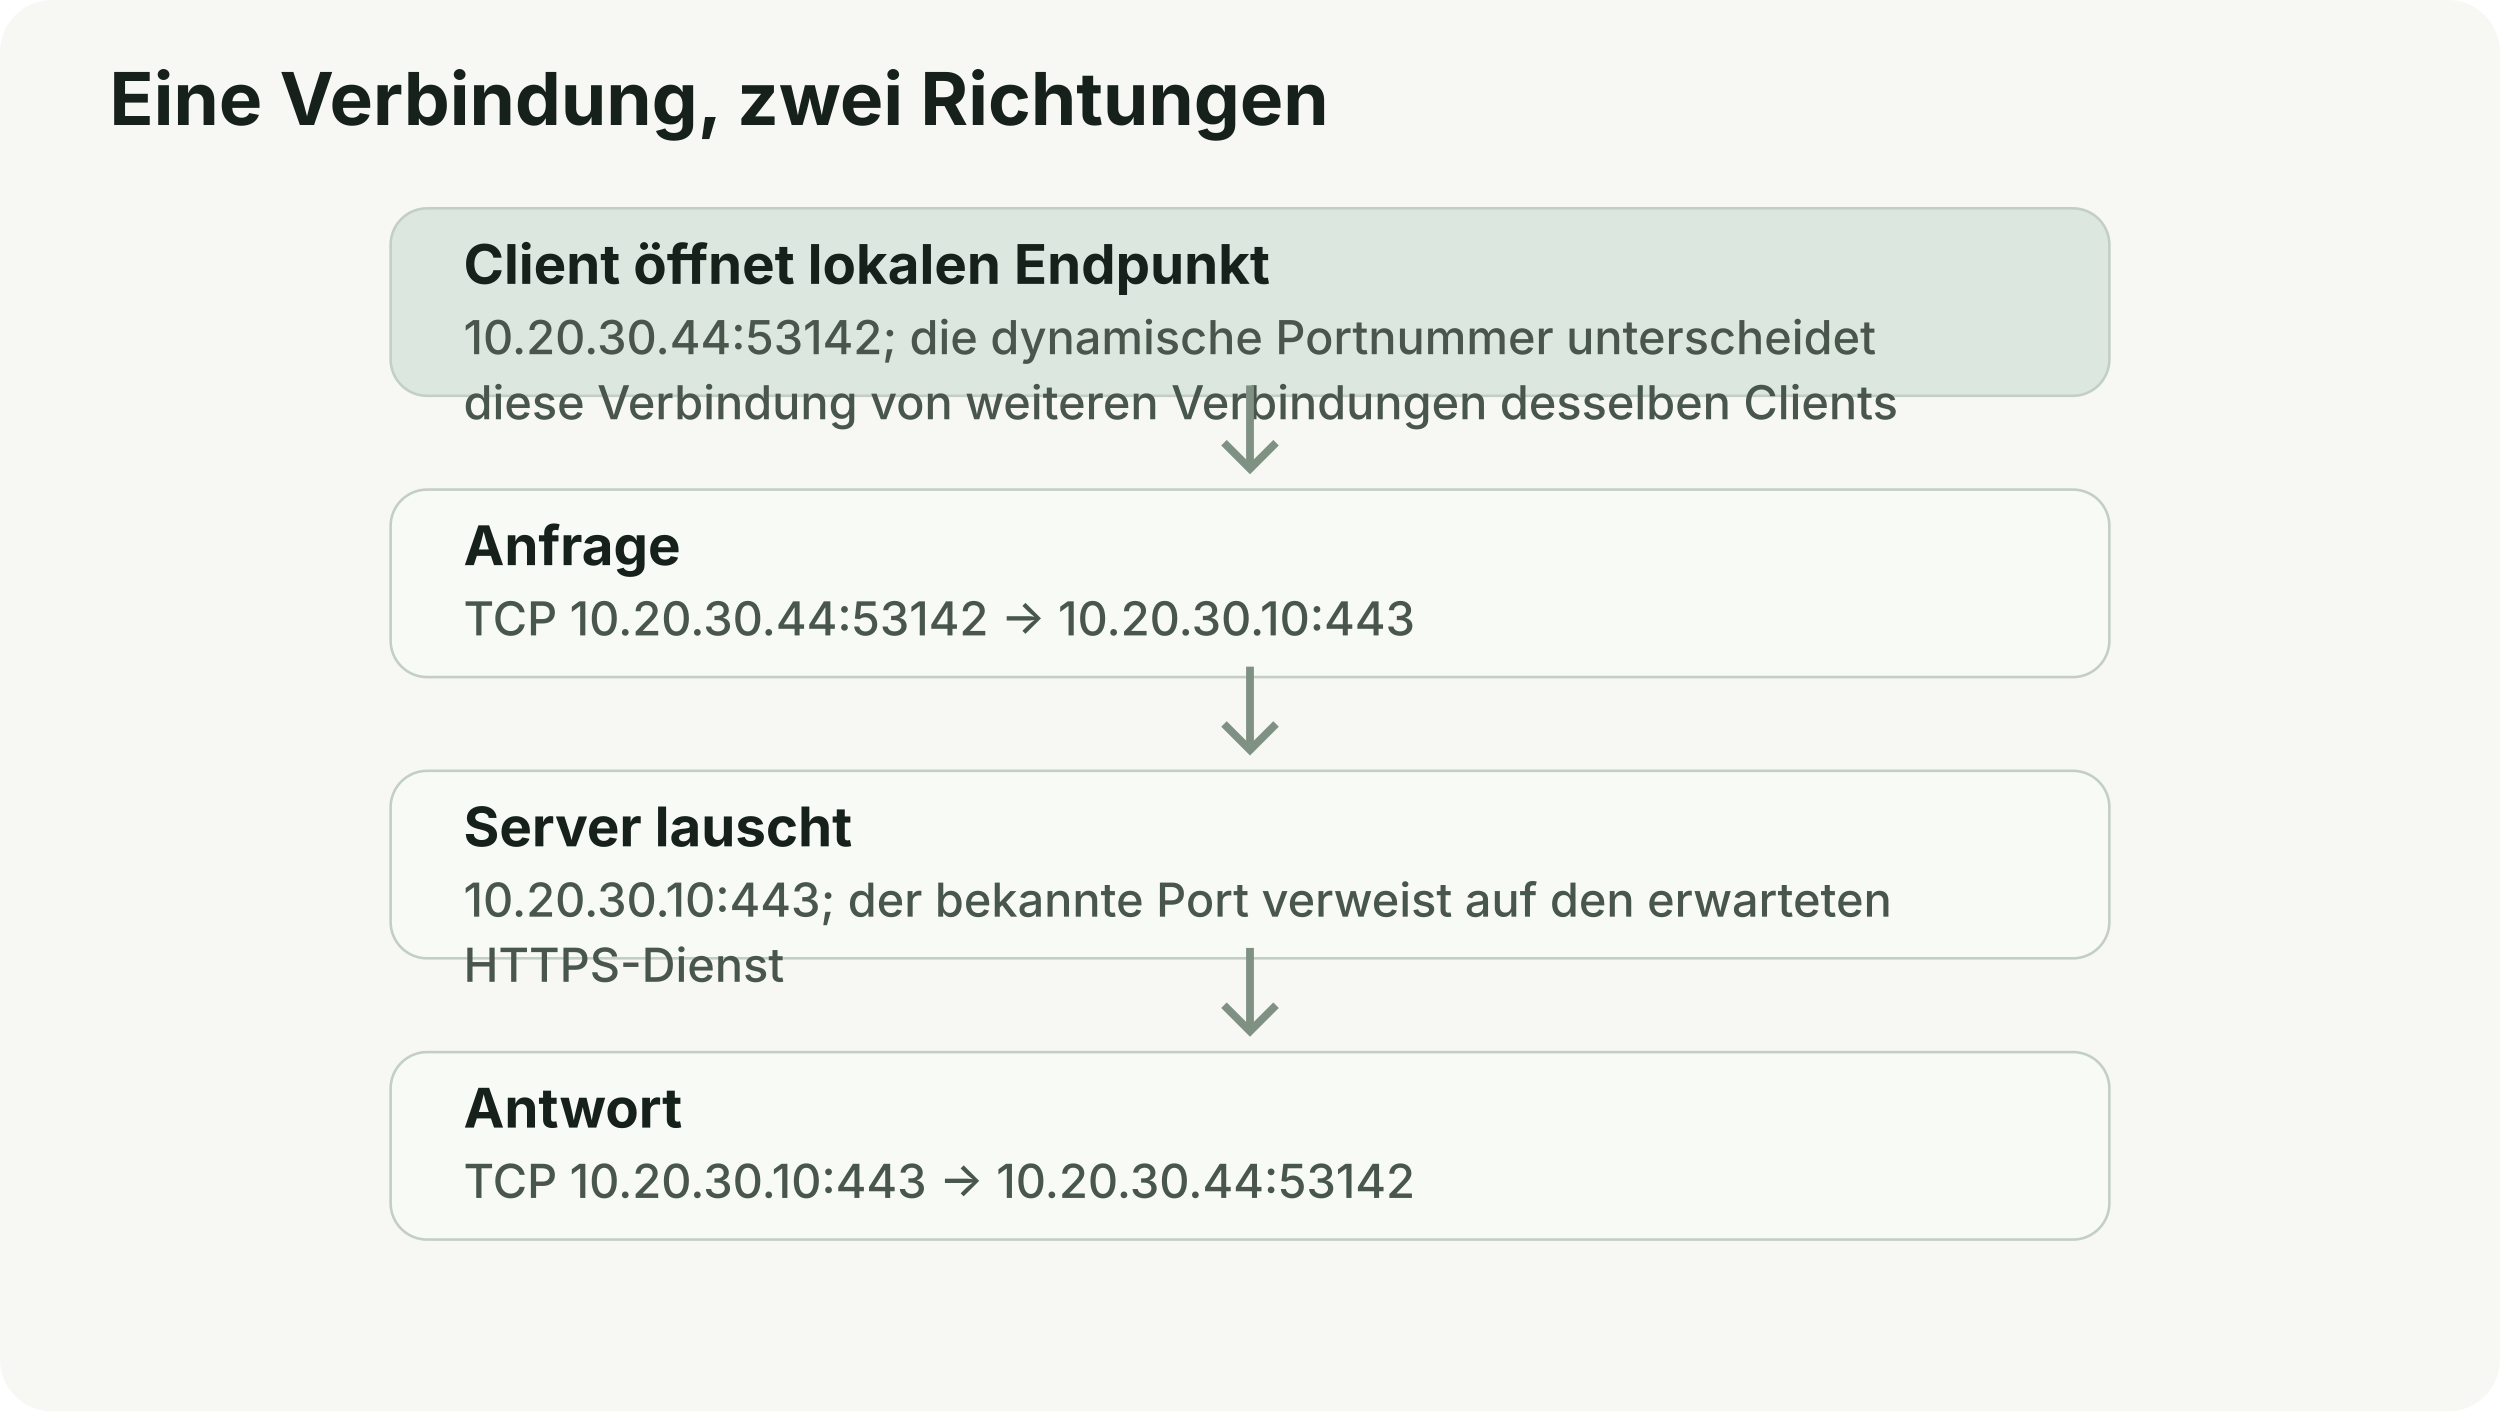
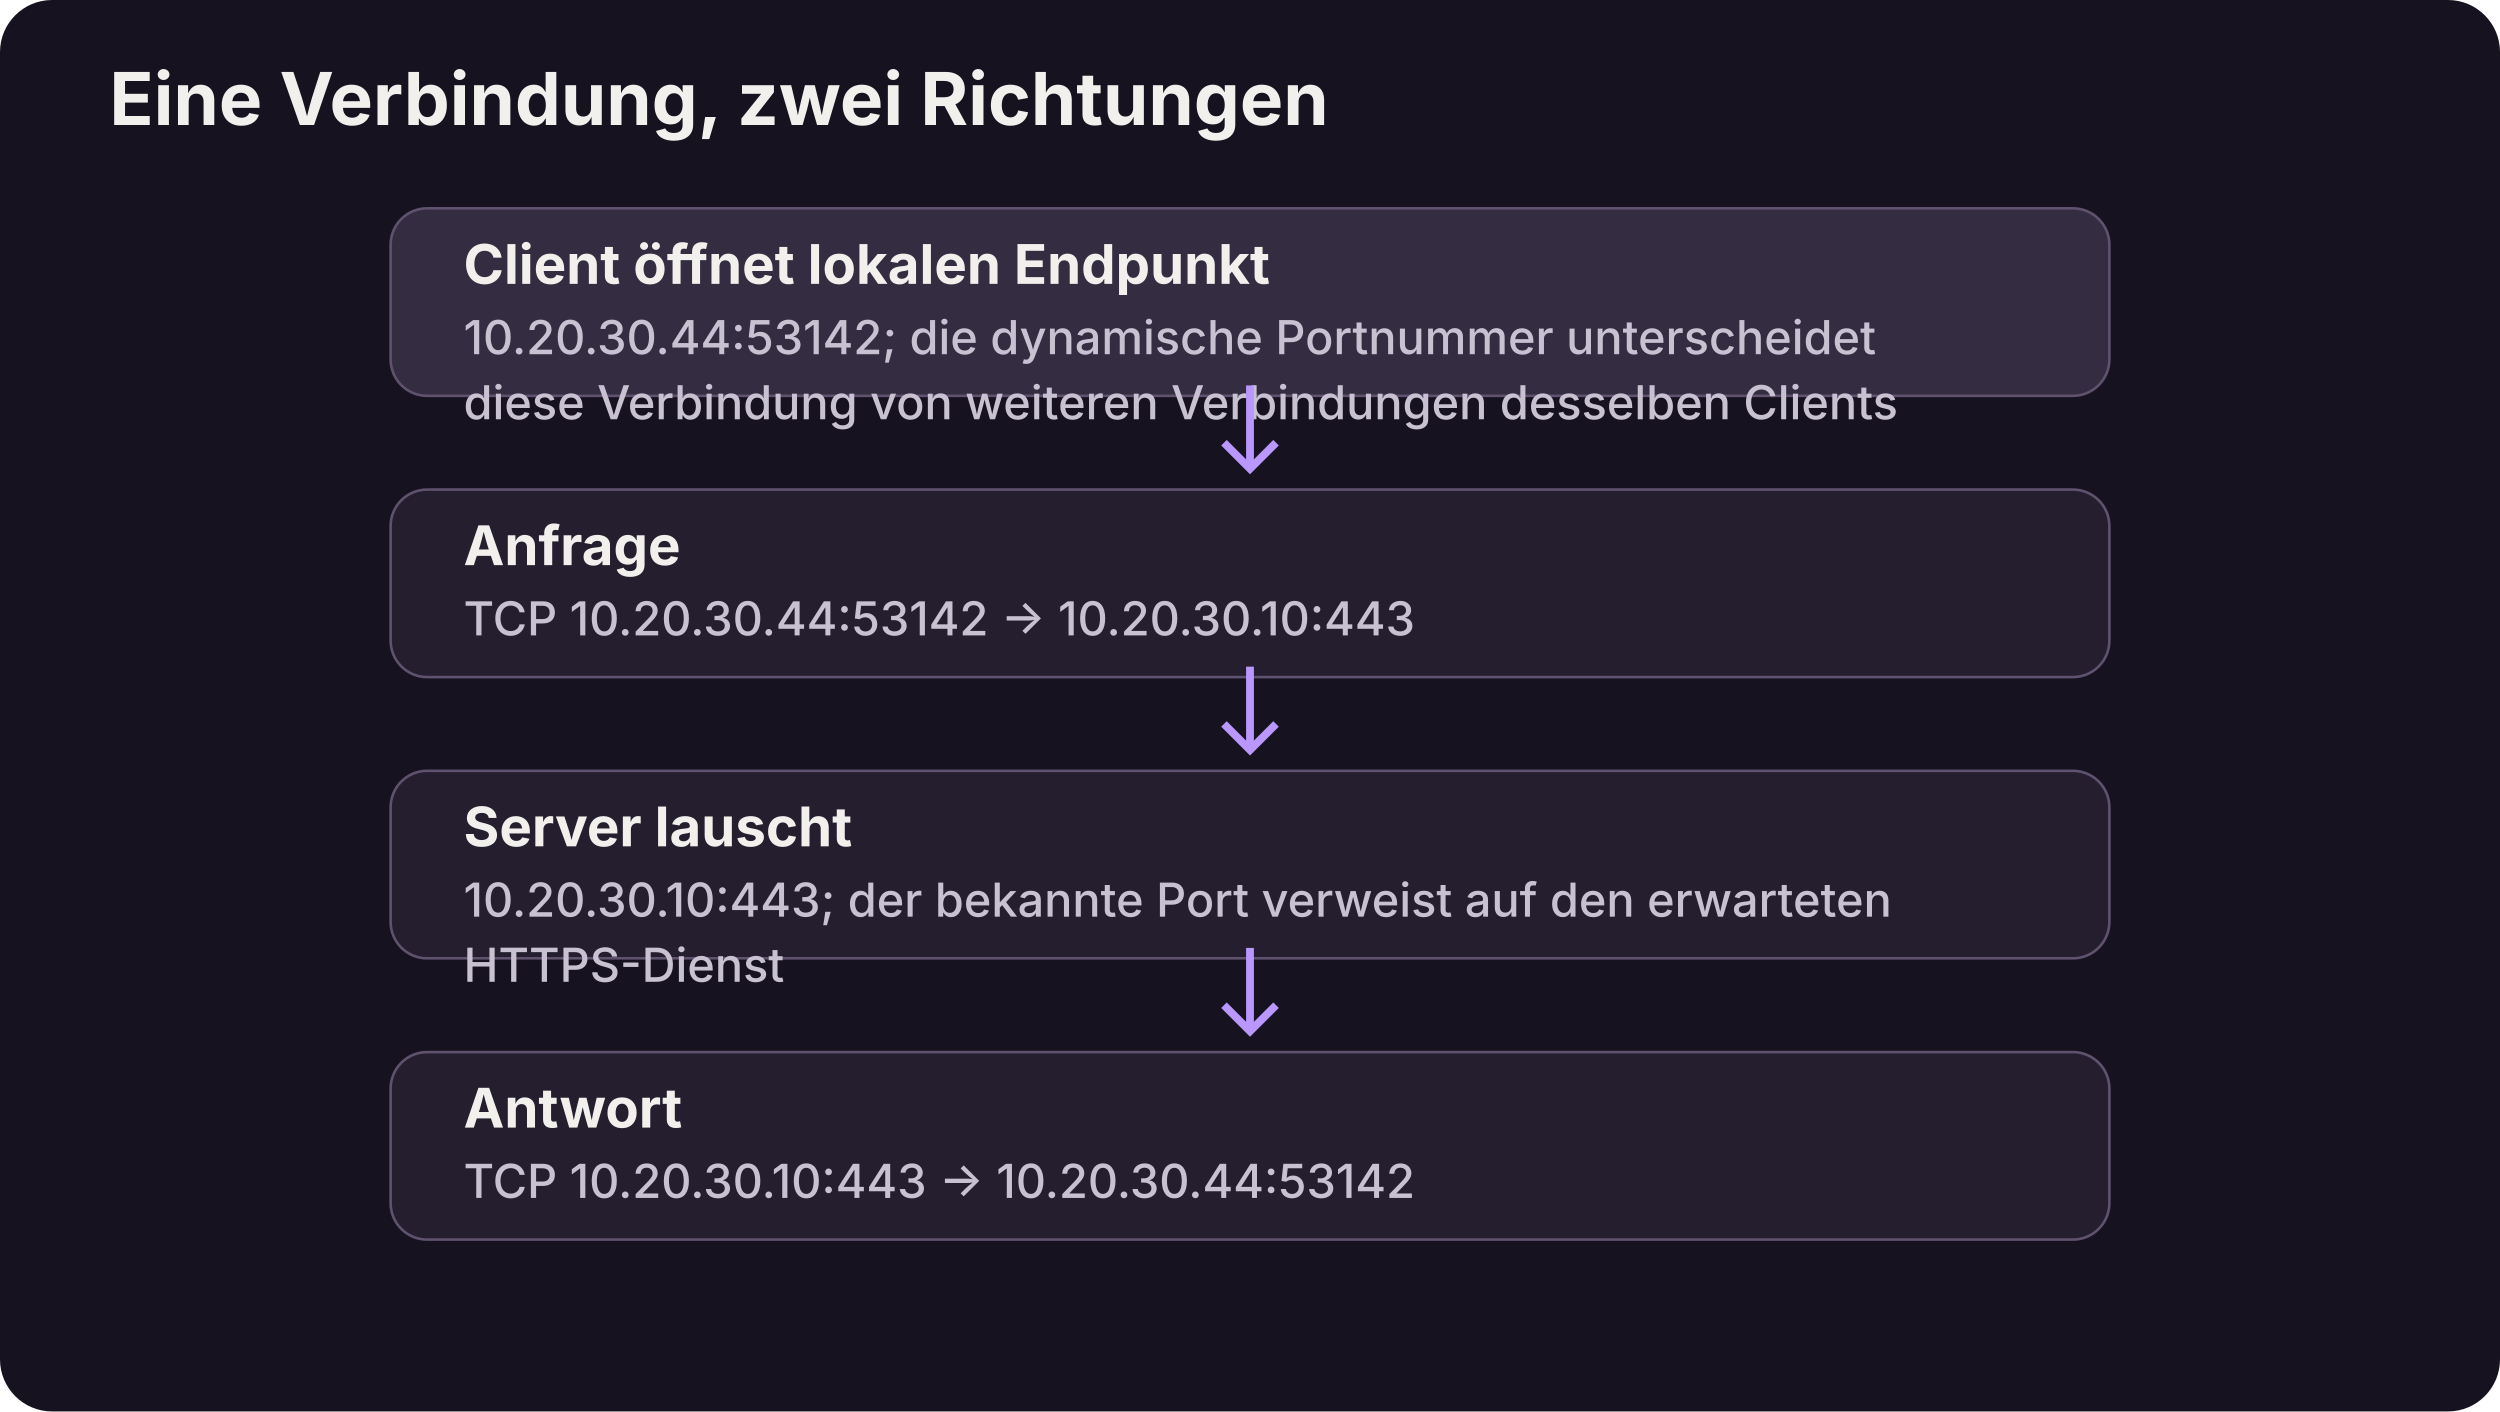
- <svg xmlns="http://www.w3.org/2000/svg" width="960" height="542" viewBox="0 0 960 542" role="img" aria-labelledby="title desc">
-   <rect width="100%" height="100%" rx="20" fill="#f7f8f4" />
-   <text x="42" y="48" text-anchor="start" font-family="Inter, Arial, sans-serif" font-size="28" font-weight="700" fill="#17211b">
+ <svg xmlns="http://www.w3.org/2000/svg" class="learning-diagram diagram-flow" width="960" height="542" viewBox="0 0 960 542" role="img" aria-labelledby="diagram-socket-flow-title diagram-socket-flow-desc">
+   <rect class="diagram-canvas" width="100%" height="100%" rx="20" fill="var(--diagram-canvas, #17121f)" />
+   <text class="diagram-title" x="42" y="48" text-anchor="start" font-family="Inter, Arial, sans-serif" font-size="28" font-weight="700" fill="var(--diagram-text, #f1f0ec)">
    <tspan x="42" dy="0">Eine Verbindung, zwei Richtungen</tspan>
  </text>
  <g>
-     <rect x="150" y="80" width="660" height="72" rx="14" fill="#dce8df" stroke="#c3cec5" />
-     <text x="178" y="109" text-anchor="start" font-family="Inter, Arial, sans-serif" font-size="21" font-weight="700" fill="#17211b">
+     <rect class="diagram-row" x="150" y="80" width="660" height="72" rx="14" fill="var(--diagram-key, #342c40)" stroke="var(--diagram-border, #5f526e)" />
+     <text x="178" y="109" text-anchor="start" font-family="Inter, Arial, sans-serif" font-size="21" font-weight="700" fill="var(--diagram-text, #f1f0ec)">
      <tspan x="178" dy="0">Client öffnet lokalen Endpunkt</tspan>
    </text>
-     <text x="178" y="136" text-anchor="start" font-family="Inter, Arial, sans-serif" font-size="18" font-weight="500" fill="#48564c">
+     <text x="178" y="136" text-anchor="start" font-family="Inter, Arial, sans-serif" font-size="18" font-weight="500" fill="var(--diagram-muted, #c8c1d2)">
      <tspan x="178" dy="0">10.20.30.44:53142; die dynamische Portnummer unterscheidet</tspan>
      <tspan x="178" dy="25">diese Verbindung von weiteren Verbindungen desselben Clients</tspan>
    </text>
-     <path d="M480 148v30" stroke="#7f9183" stroke-width="3" />
-     <path d="m470 170 10 10 10-10" fill="none" stroke="#7f9183" stroke-width="3" />
+     <path d="M480 148v30" stroke="var(--diagram-line, #b997ff)" stroke-width="3" />
+     <path d="m470 170 10 10 10-10" fill="none" stroke="var(--diagram-line, #b997ff)" stroke-width="3" />
  </g>
  <g>
-     <rect x="150" y="188" width="660" height="72" rx="14" fill="#f8faf6" stroke="#c3cec5" />
-     <text x="178" y="217" text-anchor="start" font-family="Inter, Arial, sans-serif" font-size="21" font-weight="700" fill="#17211b">
+     <rect class="diagram-row" x="150" y="188" width="660" height="72" rx="14" fill="var(--diagram-surface, #241e2e)" stroke="var(--diagram-border, #5f526e)" />
+     <text x="178" y="217" text-anchor="start" font-family="Inter, Arial, sans-serif" font-size="21" font-weight="700" fill="var(--diagram-text, #f1f0ec)">
      <tspan x="178" dy="0">Anfrage</tspan>
    </text>
-     <text x="178" y="244" text-anchor="start" font-family="Inter, Arial, sans-serif" font-size="18" font-weight="500" fill="#48564c">
+     <text x="178" y="244" text-anchor="start" font-family="Inter, Arial, sans-serif" font-size="18" font-weight="500" fill="var(--diagram-muted, #c8c1d2)">
      <tspan x="178" dy="0">TCP 10.20.30.44:53142 → 10.20.30.10:443</tspan>
    </text>
-     <path d="M480 256v30" stroke="#7f9183" stroke-width="3" />
-     <path d="m470 278 10 10 10-10" fill="none" stroke="#7f9183" stroke-width="3" />
+     <path d="M480 256v30" stroke="var(--diagram-line, #b997ff)" stroke-width="3" />
+     <path d="m470 278 10 10 10-10" fill="none" stroke="var(--diagram-line, #b997ff)" stroke-width="3" />
  </g>
  <g>
-     <rect x="150" y="296" width="660" height="72" rx="14" fill="#f8faf6" stroke="#c3cec5" />
-     <text x="178" y="325" text-anchor="start" font-family="Inter, Arial, sans-serif" font-size="21" font-weight="700" fill="#17211b">
+     <rect class="diagram-row" x="150" y="296" width="660" height="72" rx="14" fill="var(--diagram-surface, #241e2e)" stroke="var(--diagram-border, #5f526e)" />
+     <text x="178" y="325" text-anchor="start" font-family="Inter, Arial, sans-serif" font-size="21" font-weight="700" fill="var(--diagram-text, #f1f0ec)">
      <tspan x="178" dy="0">Server lauscht</tspan>
    </text>
-     <text x="178" y="352" text-anchor="start" font-family="Inter, Arial, sans-serif" font-size="18" font-weight="500" fill="#48564c">
+     <text x="178" y="352" text-anchor="start" font-family="Inter, Arial, sans-serif" font-size="18" font-weight="500" fill="var(--diagram-muted, #c8c1d2)">
      <tspan x="178" dy="0">10.20.30.10:443; der bekannte Port verweist auf den erwarteten</tspan>
      <tspan x="178" dy="25">HTTPS-Dienst</tspan>
    </text>
-     <path d="M480 364v30" stroke="#7f9183" stroke-width="3" />
-     <path d="m470 386 10 10 10-10" fill="none" stroke="#7f9183" stroke-width="3" />
+     <path d="M480 364v30" stroke="var(--diagram-line, #b997ff)" stroke-width="3" />
+     <path d="m470 386 10 10 10-10" fill="none" stroke="var(--diagram-line, #b997ff)" stroke-width="3" />
  </g>
  <g>
-     <rect x="150" y="404" width="660" height="72" rx="14" fill="#f8faf6" stroke="#c3cec5" />
-     <text x="178" y="433" text-anchor="start" font-family="Inter, Arial, sans-serif" font-size="21" font-weight="700" fill="#17211b">
+     <rect class="diagram-row" x="150" y="404" width="660" height="72" rx="14" fill="var(--diagram-surface, #241e2e)" stroke="var(--diagram-border, #5f526e)" />
+     <text x="178" y="433" text-anchor="start" font-family="Inter, Arial, sans-serif" font-size="21" font-weight="700" fill="var(--diagram-text, #f1f0ec)">
      <tspan x="178" dy="0">Antwort</tspan>
    </text>
-     <text x="178" y="460" text-anchor="start" font-family="Inter, Arial, sans-serif" font-size="18" font-weight="500" fill="#48564c">
+     <text x="178" y="460" text-anchor="start" font-family="Inter, Arial, sans-serif" font-size="18" font-weight="500" fill="var(--diagram-muted, #c8c1d2)">
      <tspan x="178" dy="0">TCP 10.20.30.10:443 → 10.20.30.44:53142</tspan>
    </text>
  </g>
</svg>
